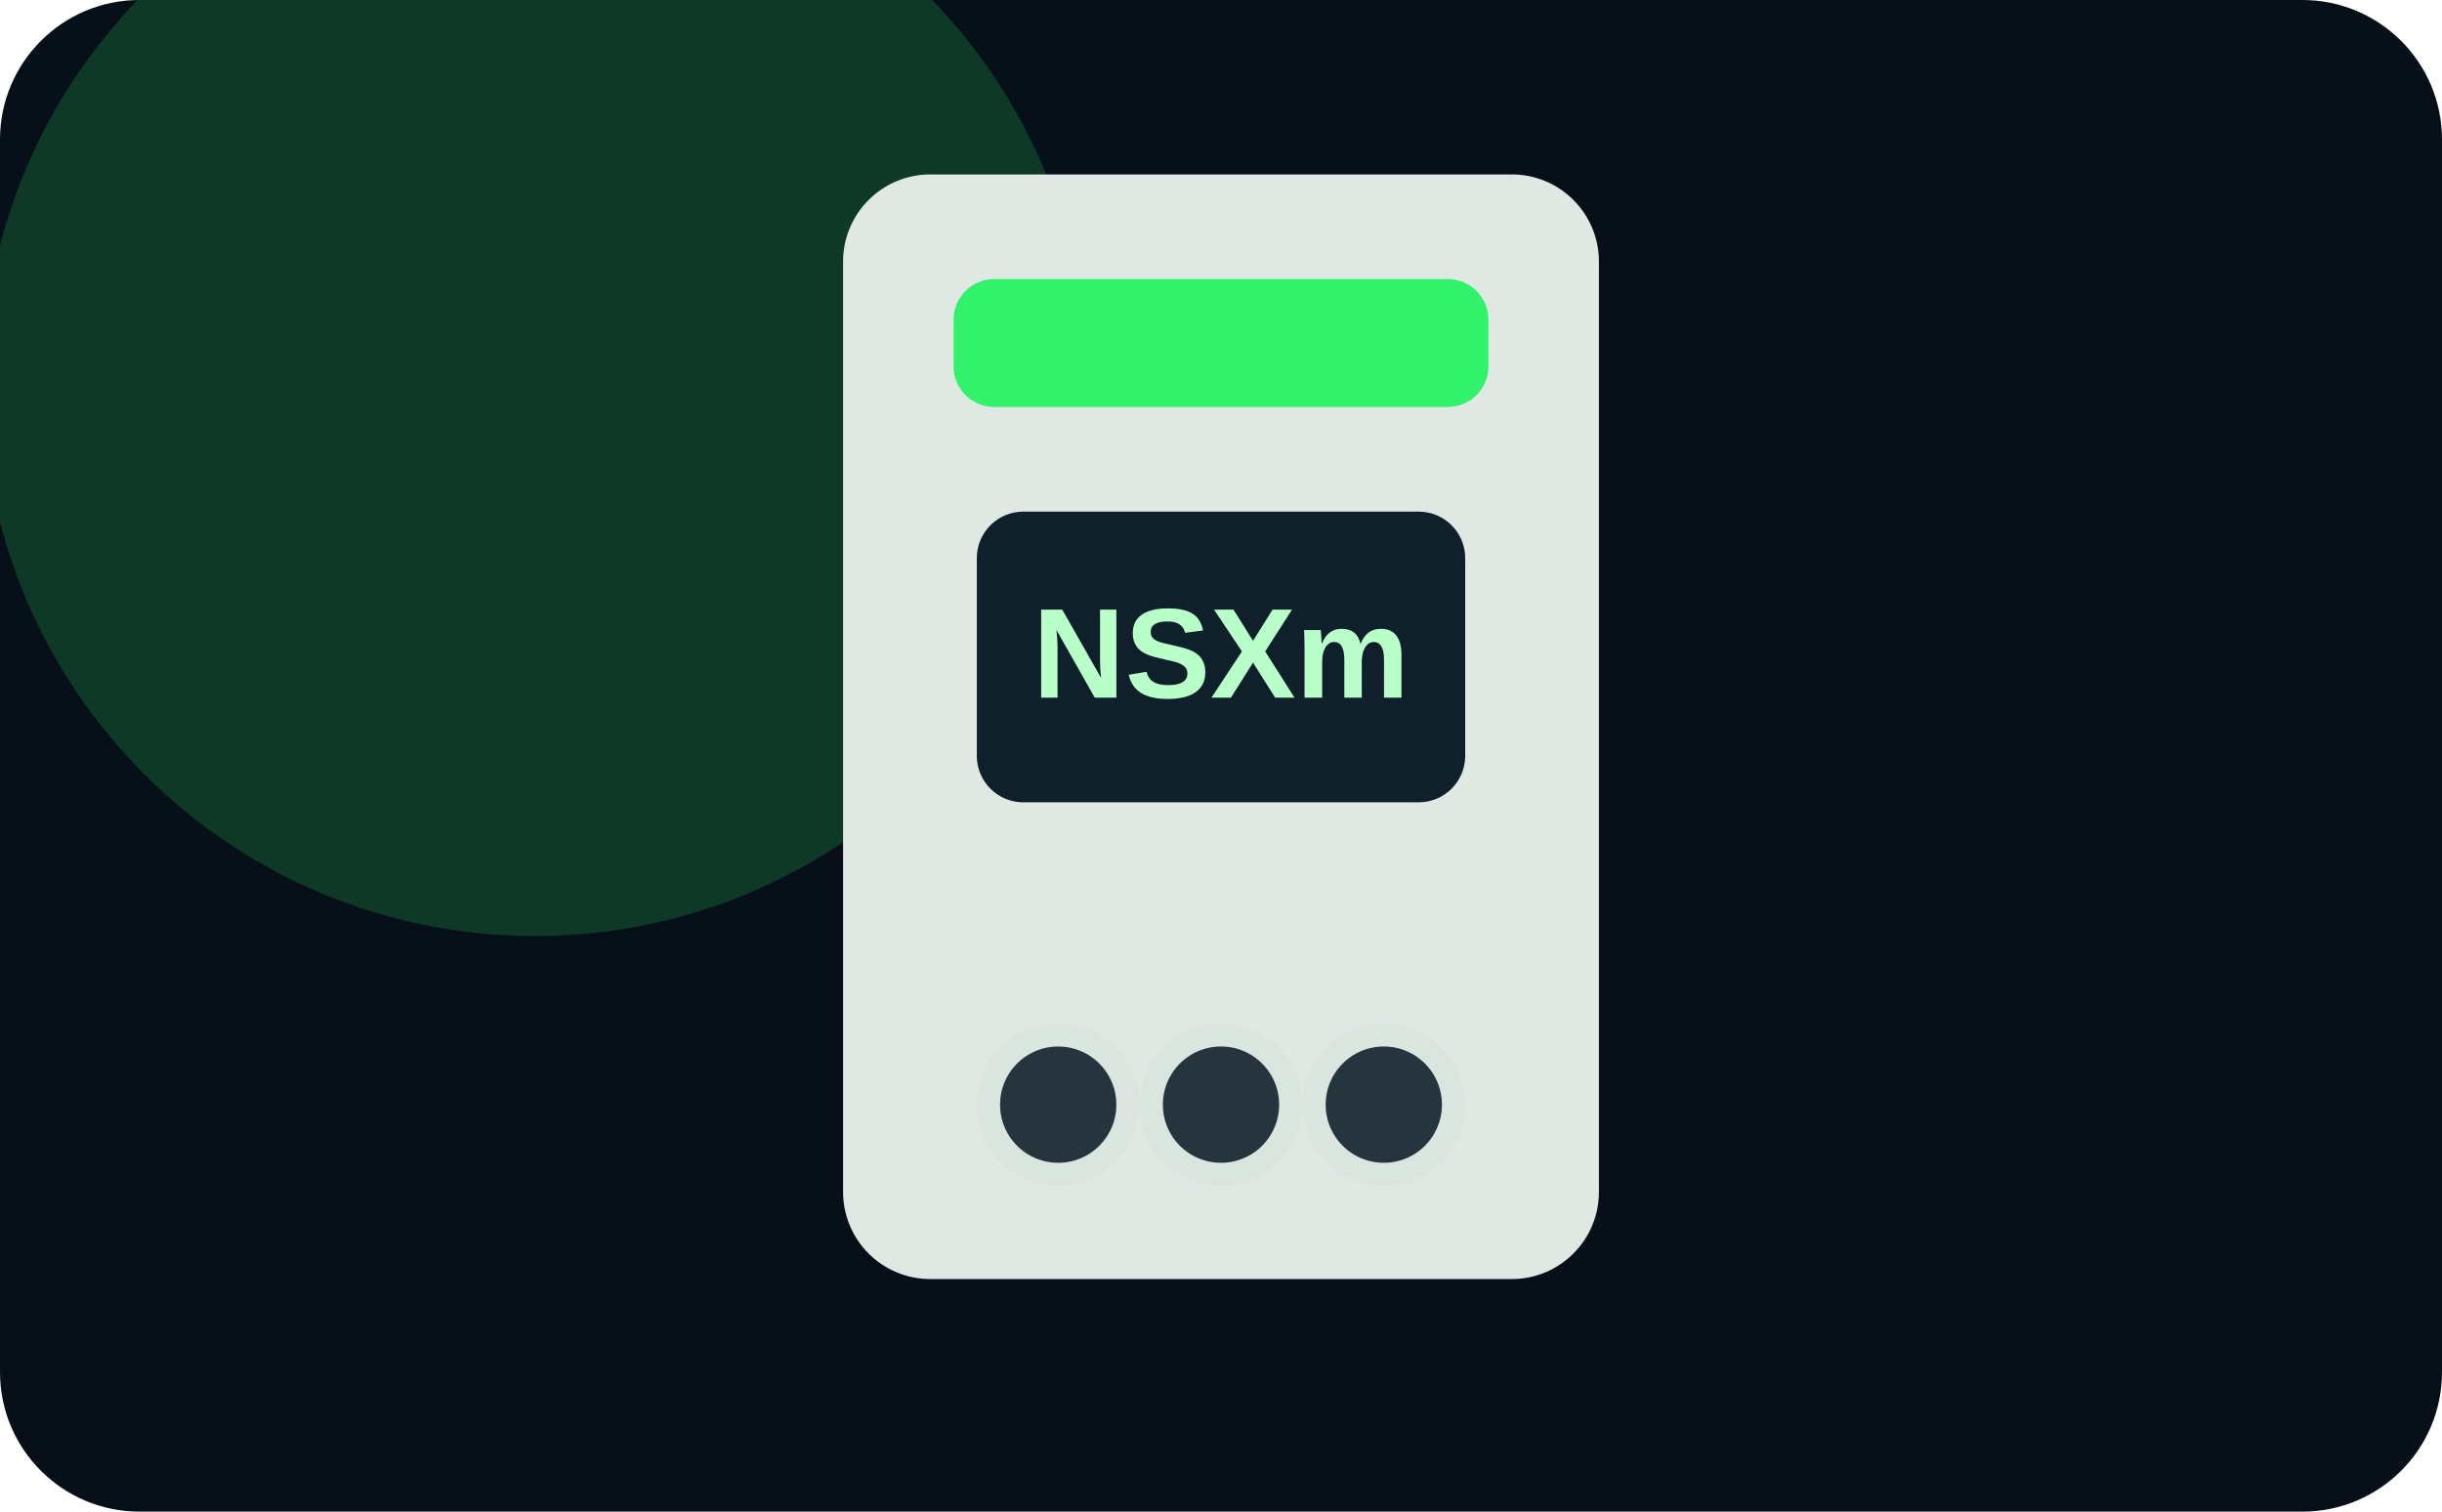
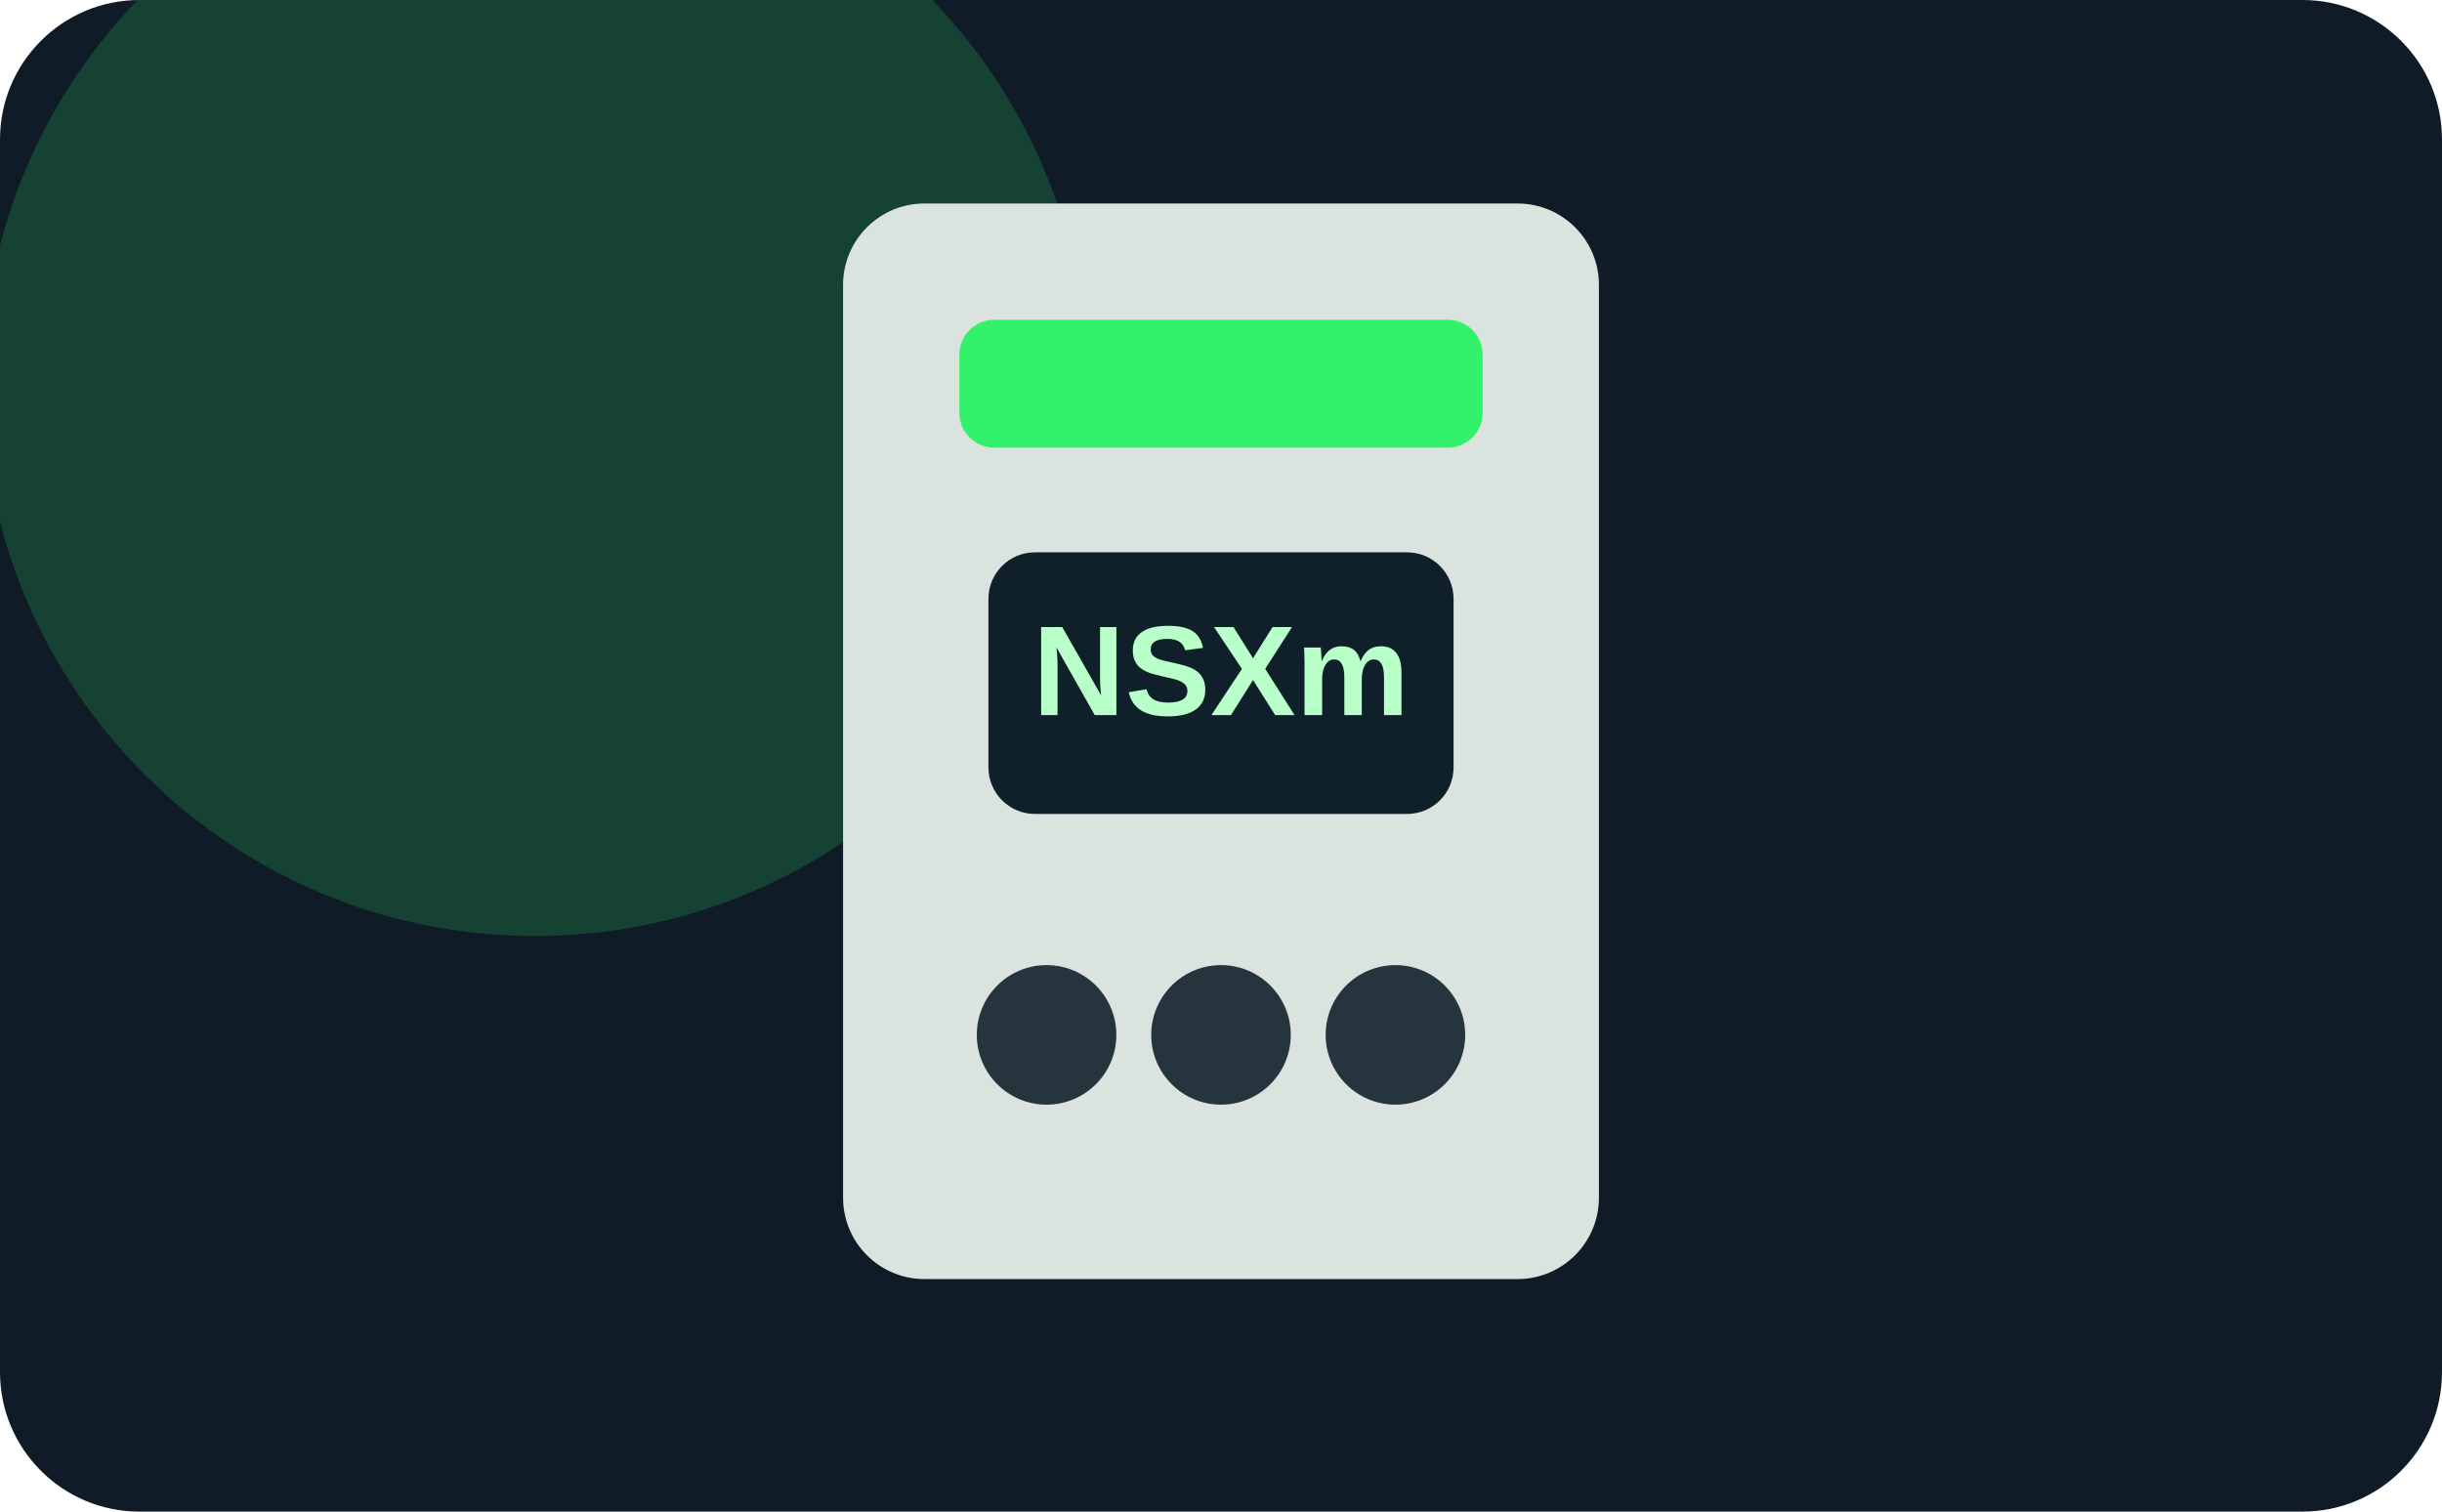
<svg xmlns="http://www.w3.org/2000/svg" width="420" height="260" viewBox="0 0 420 260">
-   <rect width="420" height="260" rx="24" fill="#071018" />
+   <rect width="420" height="260" rx="24" fill="#0f1b27" />
  <circle cx="92" cy="66" r="95" fill="#31f26a" opacity=".18" />
-   <rect x="145" y="30" width="130" height="190" rx="15" fill="#dfe8e3" />
-   <rect x="164" y="48" width="92" height="22" rx="7" fill="#31f26a" />
-   <rect x="168" y="88" width="84" height="50" rx="8" fill="#0f202a" />
-   <text x="210" y="120" fill="#b9ffc9" font-family="Arial" font-size="22" font-weight="700" text-anchor="middle">NSXm</text>
-   <circle cx="182" cy="190" r="12" fill="#26343d" stroke="#dbe5df" stroke-width="4" />
-   <circle cx="210" cy="190" r="12" fill="#26343d" stroke="#dbe5df" stroke-width="4" />
-   <circle cx="238" cy="190" r="12" fill="#26343d" stroke="#dbe5df" stroke-width="4" />
+   <rect x="145" y="35" width="130" height="185" rx="14" fill="#dbe3df" />
+   <rect x="165" y="55" width="90" height="22" rx="6" fill="#31f26a" />
+   <rect x="170" y="95" width="80" height="45" rx="8" fill="#10202a" />
+   <text x="210" y="123" fill="#b9ffc9" font-family="Arial" font-size="22" font-weight="700" text-anchor="middle">NSXm</text>
+   <circle cx="180" cy="178" r="12" fill="#26343d" />
+   <circle cx="210" cy="178" r="12" fill="#26343d" />
+   <circle cx="240" cy="178" r="12" fill="#26343d" />
</svg>
